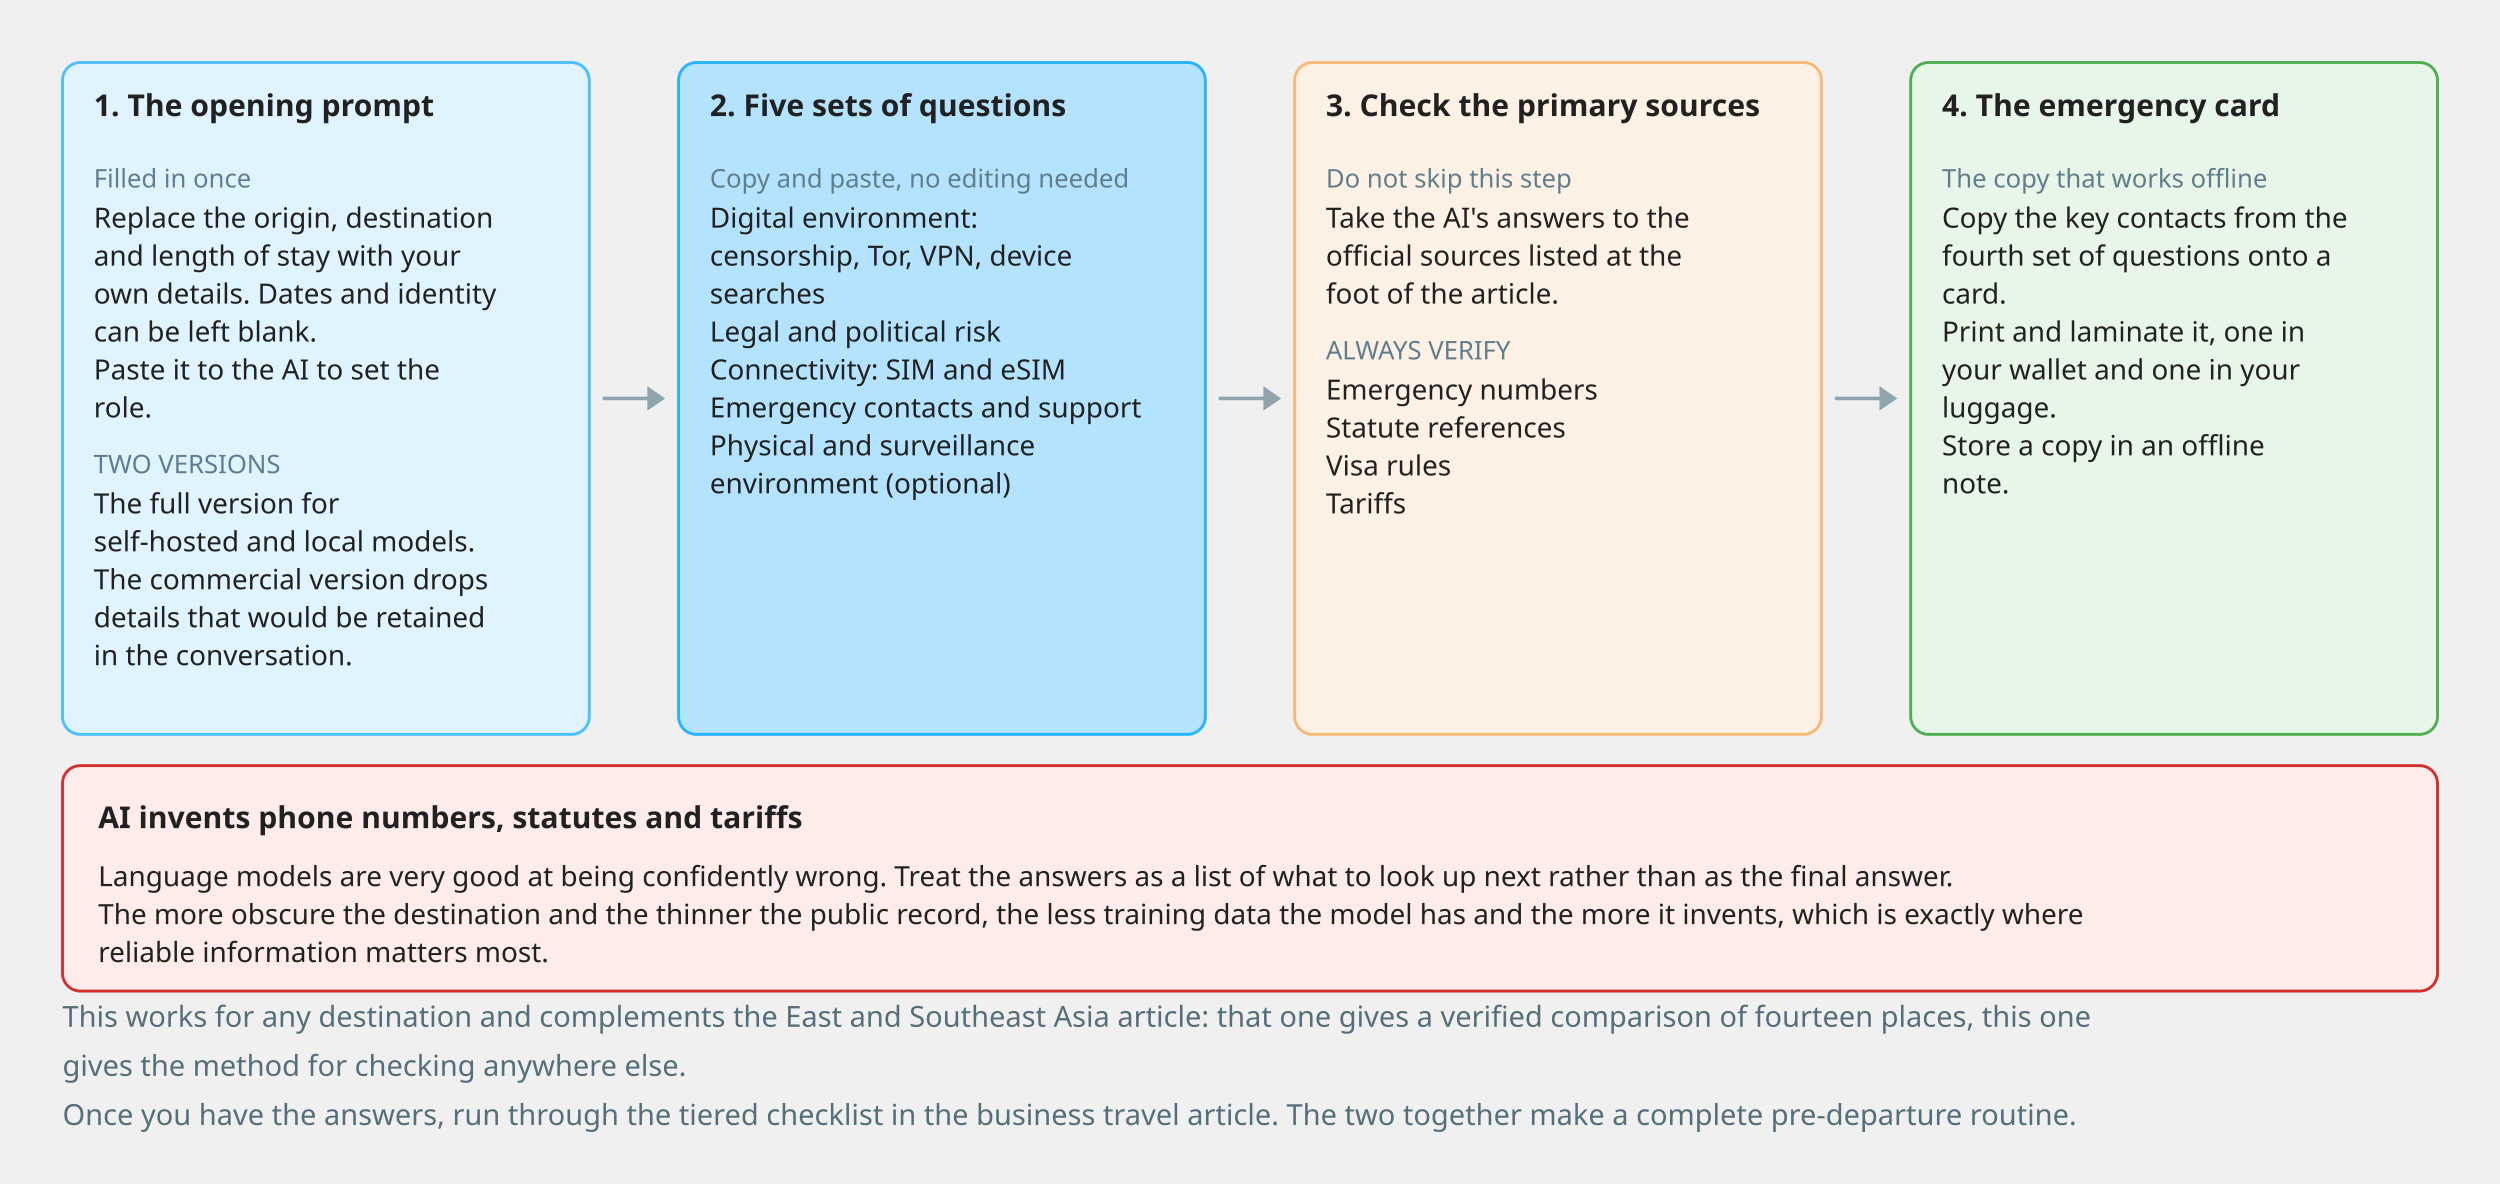
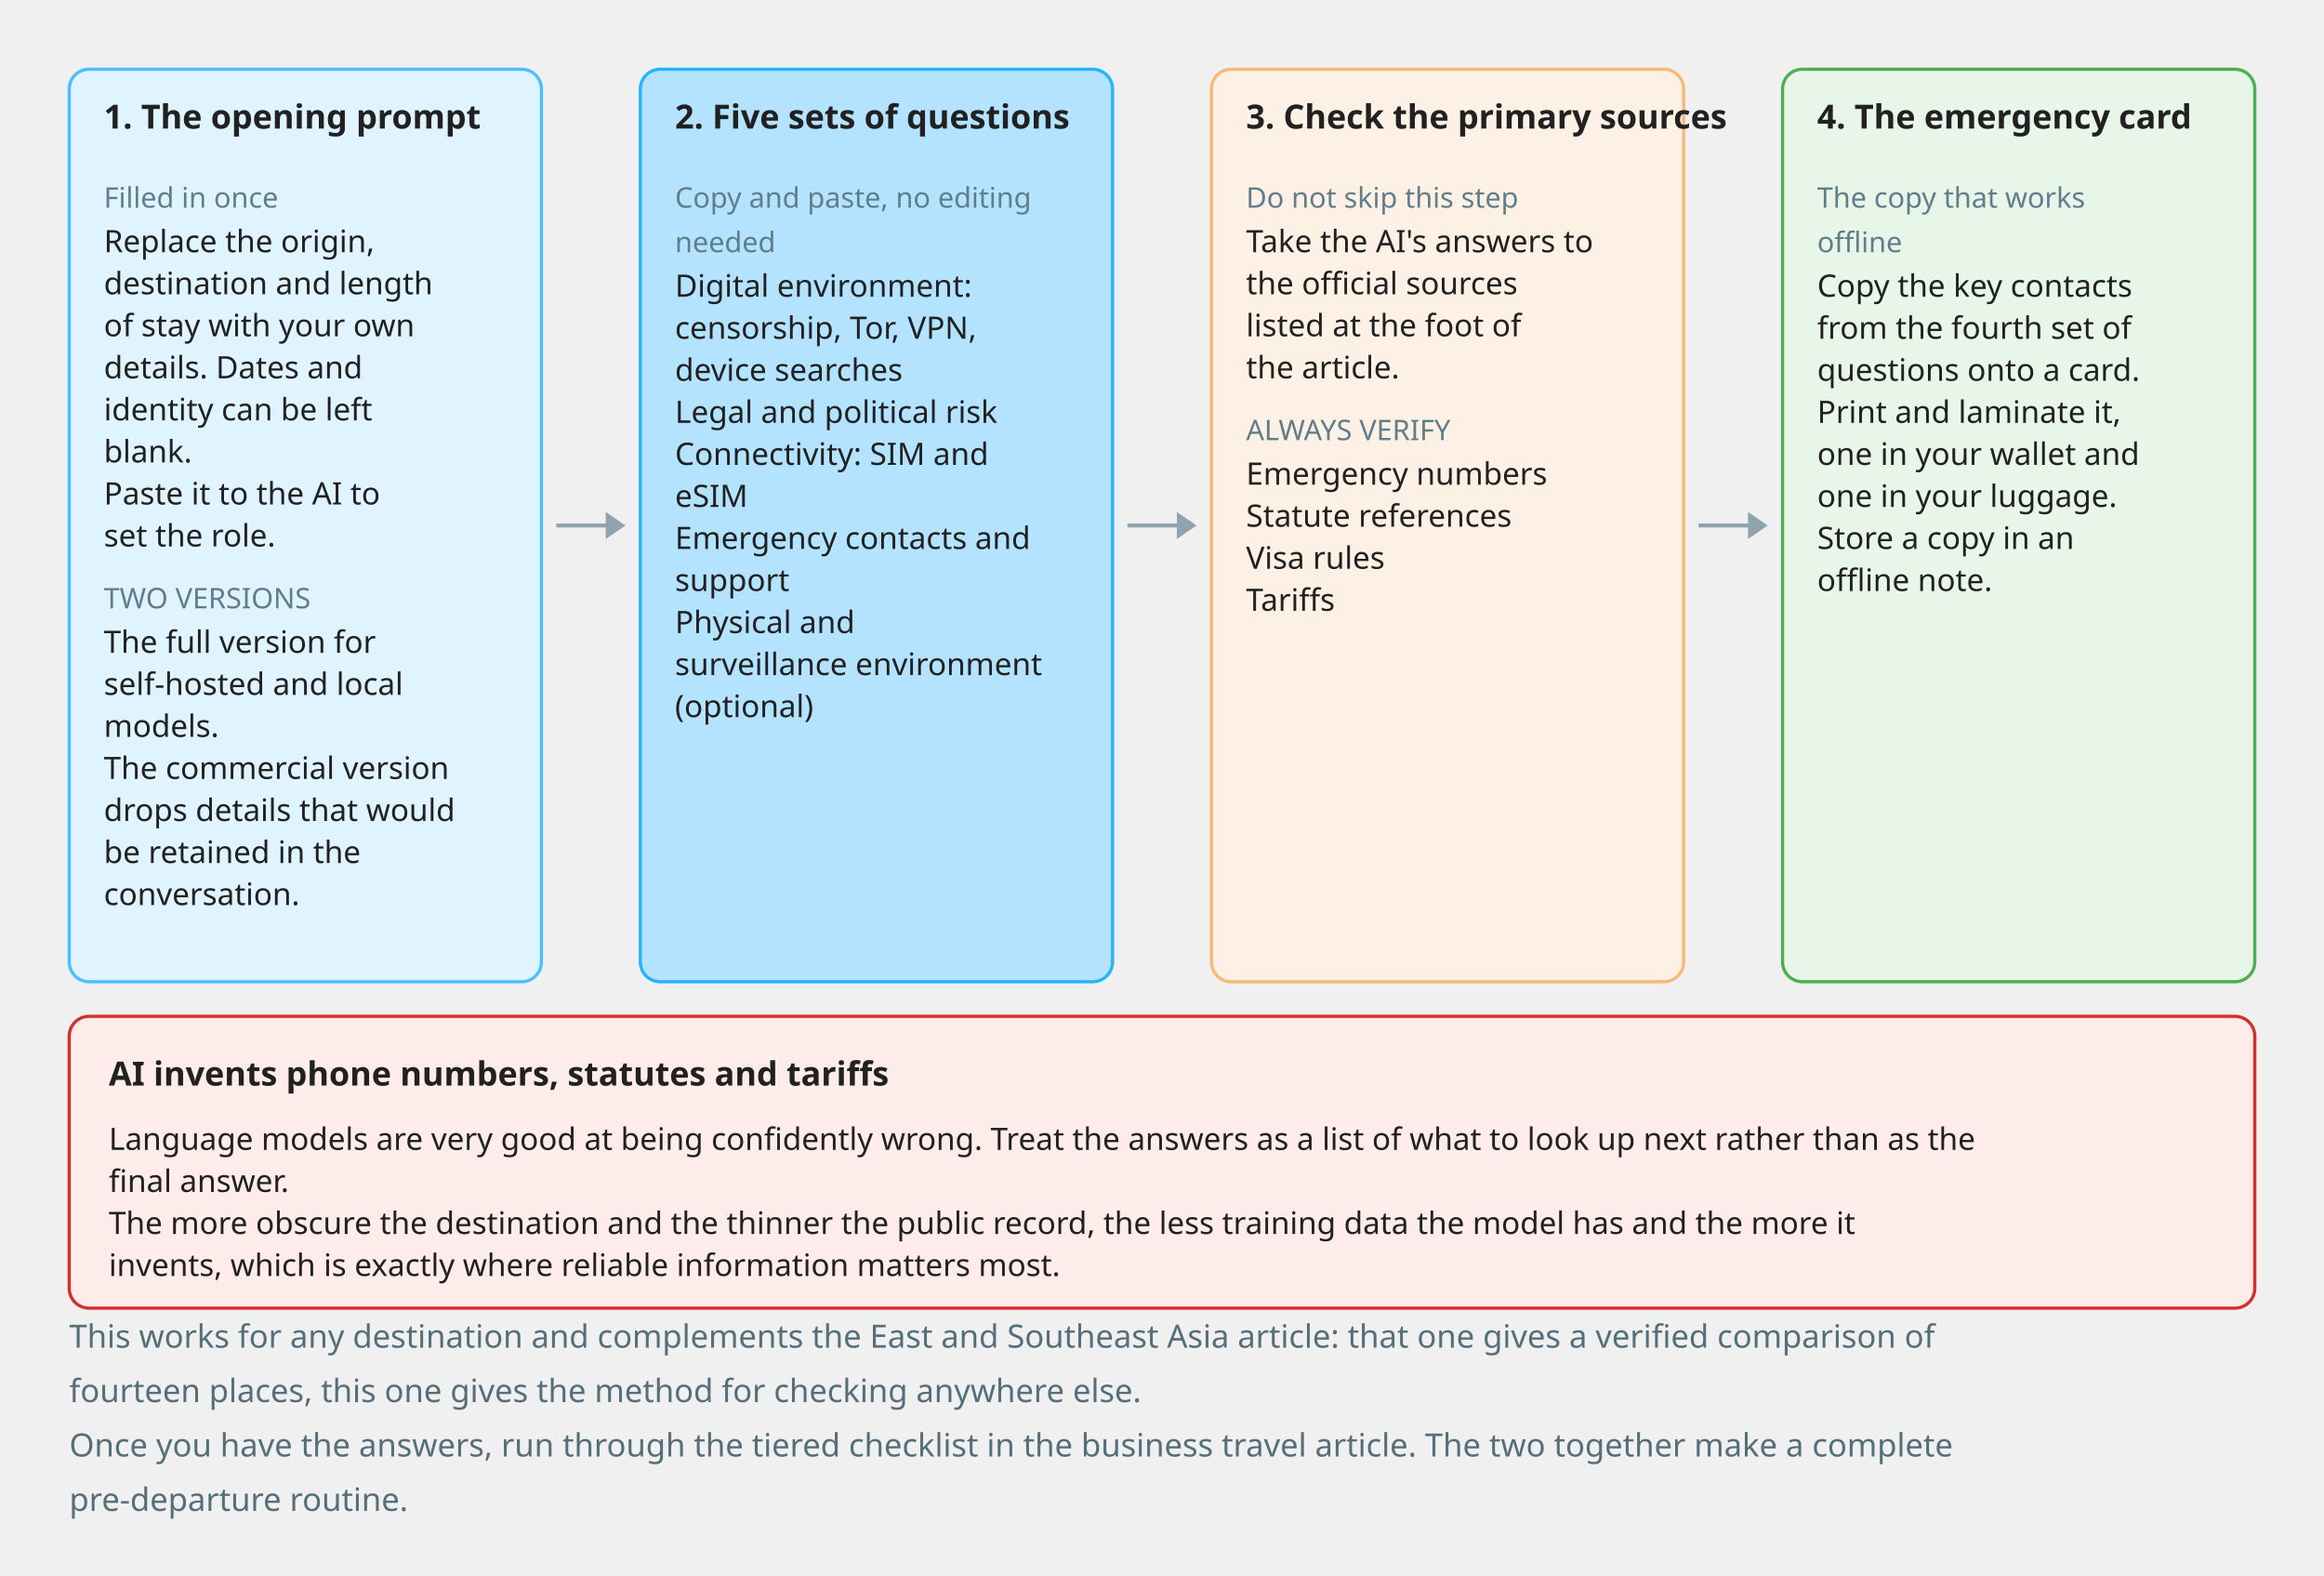
- <svg xmlns="http://www.w3.org/2000/svg" viewBox="0 0 1120 530" width="1120" height="530" role="img" aria-labelledby="title desc">
+ <svg xmlns="http://www.w3.org/2000/svg" viewBox="0 0 940 637" width="940" height="637" role="img" aria-labelledby="title desc">
  <style>
  /* 配色對齊 community/brand-assets.md 的色票。這個檔案是被 img 標籤引用的獨立 SVG，
     取不到頁面的 CSS 變數，只能寫死 hex。深色模式在檔案內自己處理，站上 palette
     切換的狀態不會傳進獨立的 SVG 檔。 */
  text { font-family: "Noto Sans TC", "PingFang TC", "Microsoft JhengHei", "Hiragino Sans GB", "Source Han Sans TC", sans-serif; }
  .t-main { fill: #212121; }
  .t-mute { fill: #607d8b; }
  .t-foot { fill: #546e7a; font-size: 13px; }
  .t-inv  { fill: #ffffff; }
  .h1 { font-size: 15px; font-weight: 700; }
  .h2 { font-size: 13.5px; font-weight: 700; }
  .bd { font-size: 12.5px; }
  .sm { font-size: 11.5px; }
  .card    { fill: #ffffff; stroke: #cfd8dc; stroke-width: 1.3; }
  .card-n  { fill: #f4f6f7; stroke: #b0bec5; stroke-width: 1.3; }
  .card-c1 { fill: #e0f4ff; stroke: #4dbfff; stroke-width: 1.3; }
  .card-c2 { fill: #b3e3ff; stroke: #26b3ff; stroke-width: 1.3; }
  .card-c3 { fill: #80d1ff; stroke: #0089bf; stroke-width: 1.3; }
  .card-w1 { fill: #fdf0e4; stroke: #f8b878; stroke-width: 1.3; }
  .card-w2 { fill: #f8b878; stroke: #ef6c00; stroke-width: 1.3; }
  .card-w3 { fill: #ef6c00; stroke: #c85a00; stroke-width: 1.3; }
  .card-ok { fill: #e8f5e9; stroke: #4caf50; stroke-width: 1.3; }
  .card-no { fill: #fdecea; stroke: #d32f2f; stroke-width: 1.3; }
  .rule    { stroke: #cfd8dc; stroke-width: 1.2; fill: none; }
  .arrow   { stroke: #90a4ae; stroke-width: 1.6; fill: none; }
  .arrow-h { fill: #90a4ae; }
  .tag     { fill: #eceff1; stroke: none; }
  .t-tag   { fill: #455a64; font-size: 11px; font-weight: 700; }

  @media (prefers-color-scheme: dark) {
    .t-main { fill: #eceff1; }
    .t-mute { fill: #90a4ae; }
    .t-foot { fill: #b0bec5; }
    .t-inv  { fill: #241708; }
    .card    { fill: #23292e; stroke: #4b565e; }
    .card-n  { fill: #1c2226; stroke: #46515a; }
    .card-c1 { fill: #0d2b38; stroke: #4dbfff; }
    .card-c2 { fill: #10394b; stroke: #26b3ff; }
    .card-c3 { fill: #14495f; stroke: #4dbfff; }
    .card-w1 { fill: #2b1f16; stroke: #8a5420; }
    .card-w2 { fill: #7d4b19; stroke: #ff8c1a; }
    .card-w3 { fill: #ff8c1a; stroke: #ffa64d; }
    .card-ok { fill: #17301a; stroke: #4caf50; }
    .card-no { fill: #35181a; stroke: #e57373; }
    .rule    { stroke: #46515a; }
    .arrow   { stroke: #6b7780; }
    .arrow-h { fill: #6b7780; }
    .tag     { fill: #333c43; }
    .t-tag   { fill: #b0bec5; }
  }
</style>
-   <rect class="card-c1" x="28" y="28" width="236" height="301" rx="8" />
+   <rect class="card-c1" x="28" y="28" width="191" height="369" rx="8" />
  <text class="t-main h2" x="42" y="52">1. The opening prompt</text>
  <text class="t-mute sm" x="42" y="84">Filled in once</text>
-   <text class="t-main bd" x="42" y="102">Replace the origin, destination</text>
-   <text class="t-main bd" x="42" y="119">and length of stay with your</text>
-   <text class="t-main bd" x="42" y="136">own details. Dates and identity</text>
-   <text class="t-main bd" x="42" y="153">can be left blank.</text>
-   <text class="t-main bd" x="42" y="170">Paste it to the AI to set the</text>
-   <text class="t-main bd" x="42" y="187">role.</text>
-   <text class="t-mute sm" x="42" y="212">TWO VERSIONS</text>
-   <text class="t-main bd" x="42" y="230">The full version for</text>
-   <text class="t-main bd" x="42" y="247">self-hosted and local models.</text>
-   <text class="t-main bd" x="42" y="264">The commercial version drops</text>
-   <text class="t-main bd" x="42" y="281">details that would be retained</text>
-   <text class="t-main bd" x="42" y="298">in the conversation.</text>
-   <rect class="card-c2" x="304" y="28" width="236" height="301" rx="8" />
-   <text class="t-main h2" x="318" y="52">2. Five sets of questions</text>
-   <text class="t-mute sm" x="318" y="84">Copy and paste, no editing needed</text>
-   <text class="t-main bd" x="318" y="102">Digital environment:</text>
-   <text class="t-main bd" x="318" y="119">censorship, Tor, VPN, device</text>
-   <text class="t-main bd" x="318" y="136">searches</text>
-   <text class="t-main bd" x="318" y="153">Legal and political risk</text>
-   <text class="t-main bd" x="318" y="170">Connectivity: SIM and eSIM</text>
-   <text class="t-main bd" x="318" y="187">Emergency contacts and support</text>
-   <text class="t-main bd" x="318" y="204">Physical and surveillance</text>
-   <text class="t-main bd" x="318" y="221">environment (optional)</text>
-   <rect class="card-w1" x="580" y="28" width="236" height="301" rx="8" />
-   <text class="t-main h2" x="594" y="52">3. Check the primary sources</text>
-   <text class="t-mute sm" x="594" y="84">Do not skip this step</text>
-   <text class="t-main bd" x="594" y="102">Take the AI's answers to the</text>
-   <text class="t-main bd" x="594" y="119">official sources listed at the</text>
-   <text class="t-main bd" x="594" y="136">foot of the article.</text>
-   <text class="t-mute sm" x="594" y="161">ALWAYS VERIFY</text>
-   <text class="t-main bd" x="594" y="179">Emergency numbers</text>
-   <text class="t-main bd" x="594" y="196">Statute references</text>
-   <text class="t-main bd" x="594" y="213">Visa rules</text>
-   <text class="t-main bd" x="594" y="230">Tariffs</text>
-   <rect class="card-ok" x="856" y="28" width="236" height="301" rx="8" />
-   <text class="t-main h2" x="870" y="52">4. The emergency card</text>
-   <text class="t-mute sm" x="870" y="84">The copy that works offline</text>
-   <text class="t-main bd" x="870" y="102">Copy the key contacts from the</text>
-   <text class="t-main bd" x="870" y="119">fourth set of questions onto a</text>
-   <text class="t-main bd" x="870" y="136">card.</text>
-   <text class="t-main bd" x="870" y="153">Print and laminate it, one in</text>
-   <text class="t-main bd" x="870" y="170">your wallet and one in your</text>
-   <text class="t-main bd" x="870" y="187">luggage.</text>
-   <text class="t-main bd" x="870" y="204">Store a copy in an offline</text>
-   <text class="t-main bd" x="870" y="221">note.</text>
-   <path class="arrow" d="M270 178.5 H291" />
-   <path class="arrow-h" d="M298 178.5 L290 173 L290 184 Z" />
-   <path class="arrow" d="M546 178.5 H567" />
-   <path class="arrow-h" d="M574 178.5 L566 173 L566 184 Z" />
-   <path class="arrow" d="M822 178.5 H843" />
-   <path class="arrow-h" d="M850 178.5 L842 173 L842 184 Z" />
-   <rect class="card-no" x="28" y="343" width="1064" height="101" rx="8" />
-   <text class="t-main h2" x="44" y="371">AI invents phone numbers, statutes and tariffs</text>
-   <text class="t-main bd" x="44" y="397">Language models are very good at being confidently wrong. Treat the answers as a list of what to look up next rather than as the final answer.</text>
-   <text class="t-main bd" x="44" y="414">The more obscure the destination and the thinner the public record, the less training data the model has and the more it invents, which is exactly where</text>
-   <text class="t-main bd" x="44" y="431">reliable information matters most.</text>
-   <text class="t-foot" x="28" y="460">This works for any destination and complements the East and Southeast Asia article: that one gives a verified comparison of fourteen places, this one</text>
-   <text class="t-foot" x="28" y="482">gives the method for checking anywhere else.</text>
-   <text class="t-foot" x="28" y="504">Once you have the answers, run through the tiered checklist in the business travel article. The two together make a complete pre-departure routine.</text>
+   <text class="t-main bd" x="42" y="102">Replace the origin,</text>
+   <text class="t-main bd" x="42" y="119">destination and length</text>
+   <text class="t-main bd" x="42" y="136">of stay with your own</text>
+   <text class="t-main bd" x="42" y="153">details. Dates and</text>
+   <text class="t-main bd" x="42" y="170">identity can be left</text>
+   <text class="t-main bd" x="42" y="187">blank.</text>
+   <text class="t-main bd" x="42" y="204">Paste it to the AI to</text>
+   <text class="t-main bd" x="42" y="221">set the role.</text>
+   <text class="t-mute sm" x="42" y="246">TWO VERSIONS</text>
+   <text class="t-main bd" x="42" y="264">The full version for</text>
+   <text class="t-main bd" x="42" y="281">self-hosted and local</text>
+   <text class="t-main bd" x="42" y="298">models.</text>
+   <text class="t-main bd" x="42" y="315">The commercial version</text>
+   <text class="t-main bd" x="42" y="332">drops details that would</text>
+   <text class="t-main bd" x="42" y="349">be retained in the</text>
+   <text class="t-main bd" x="42" y="366">conversation.</text>
+   <rect class="card-c2" x="259" y="28" width="191" height="369" rx="8" />
+   <text class="t-main h2" x="273" y="52">2. Five sets of questions</text>
+   <text class="t-mute sm" x="273" y="84">Copy and paste, no editing</text>
+   <text class="t-mute sm" x="273" y="102">needed</text>
+   <text class="t-main bd" x="273" y="120">Digital environment:</text>
+   <text class="t-main bd" x="273" y="137">censorship, Tor, VPN,</text>
+   <text class="t-main bd" x="273" y="154">device searches</text>
+   <text class="t-main bd" x="273" y="171">Legal and political risk</text>
+   <text class="t-main bd" x="273" y="188">Connectivity: SIM and</text>
+   <text class="t-main bd" x="273" y="205">eSIM</text>
+   <text class="t-main bd" x="273" y="222">Emergency contacts and</text>
+   <text class="t-main bd" x="273" y="239">support</text>
+   <text class="t-main bd" x="273" y="256">Physical and</text>
+   <text class="t-main bd" x="273" y="273">surveillance environment</text>
+   <text class="t-main bd" x="273" y="290">(optional)</text>
+   <rect class="card-w1" x="490" y="28" width="191" height="369" rx="8" />
+   <text class="t-main h2" x="504" y="52">3. Check the primary sources</text>
+   <text class="t-mute sm" x="504" y="84">Do not skip this step</text>
+   <text class="t-main bd" x="504" y="102">Take the AI's answers to</text>
+   <text class="t-main bd" x="504" y="119">the official sources</text>
+   <text class="t-main bd" x="504" y="136">listed at the foot of</text>
+   <text class="t-main bd" x="504" y="153">the article.</text>
+   <text class="t-mute sm" x="504" y="178">ALWAYS VERIFY</text>
+   <text class="t-main bd" x="504" y="196">Emergency numbers</text>
+   <text class="t-main bd" x="504" y="213">Statute references</text>
+   <text class="t-main bd" x="504" y="230">Visa rules</text>
+   <text class="t-main bd" x="504" y="247">Tariffs</text>
+   <rect class="card-ok" x="721" y="28" width="191" height="369" rx="8" />
+   <text class="t-main h2" x="735" y="52">4. The emergency card</text>
+   <text class="t-mute sm" x="735" y="84">The copy that works</text>
+   <text class="t-mute sm" x="735" y="102">offline</text>
+   <text class="t-main bd" x="735" y="120">Copy the key contacts</text>
+   <text class="t-main bd" x="735" y="137">from the fourth set of</text>
+   <text class="t-main bd" x="735" y="154">questions onto a card.</text>
+   <text class="t-main bd" x="735" y="171">Print and laminate it,</text>
+   <text class="t-main bd" x="735" y="188">one in your wallet and</text>
+   <text class="t-main bd" x="735" y="205">one in your luggage.</text>
+   <text class="t-main bd" x="735" y="222">Store a copy in an</text>
+   <text class="t-main bd" x="735" y="239">offline note.</text>
+   <path class="arrow" d="M225 212.5 H246" />
+   <path class="arrow-h" d="M253 212.5 L245 207 L245 218 Z" />
+   <path class="arrow" d="M456 212.5 H477" />
+   <path class="arrow-h" d="M484 212.5 L476 207 L476 218 Z" />
+   <path class="arrow" d="M687 212.5 H708" />
+   <path class="arrow-h" d="M715 212.5 L707 207 L707 218 Z" />
+   <rect class="card-no" x="28" y="411" width="884" height="118" rx="8" />
+   <text class="t-main h2" x="44" y="439">AI invents phone numbers, statutes and tariffs</text>
+   <text class="t-main bd" x="44" y="465">Language models are very good at being confidently wrong. Treat the answers as a list of what to look up next rather than as the</text>
+   <text class="t-main bd" x="44" y="482">final answer.</text>
+   <text class="t-main bd" x="44" y="499">The more obscure the destination and the thinner the public record, the less training data the model has and the more it</text>
+   <text class="t-main bd" x="44" y="516">invents, which is exactly where reliable information matters most.</text>
+   <text class="t-foot" x="28" y="545">This works for any destination and complements the East and Southeast Asia article: that one gives a verified comparison of</text>
+   <text class="t-foot" x="28" y="567">fourteen places, this one gives the method for checking anywhere else.</text>
+   <text class="t-foot" x="28" y="589">Once you have the answers, run through the tiered checklist in the business travel article. The two together make a complete</text>
+   <text class="t-foot" x="28" y="611">pre-departure routine.</text>
</svg>
